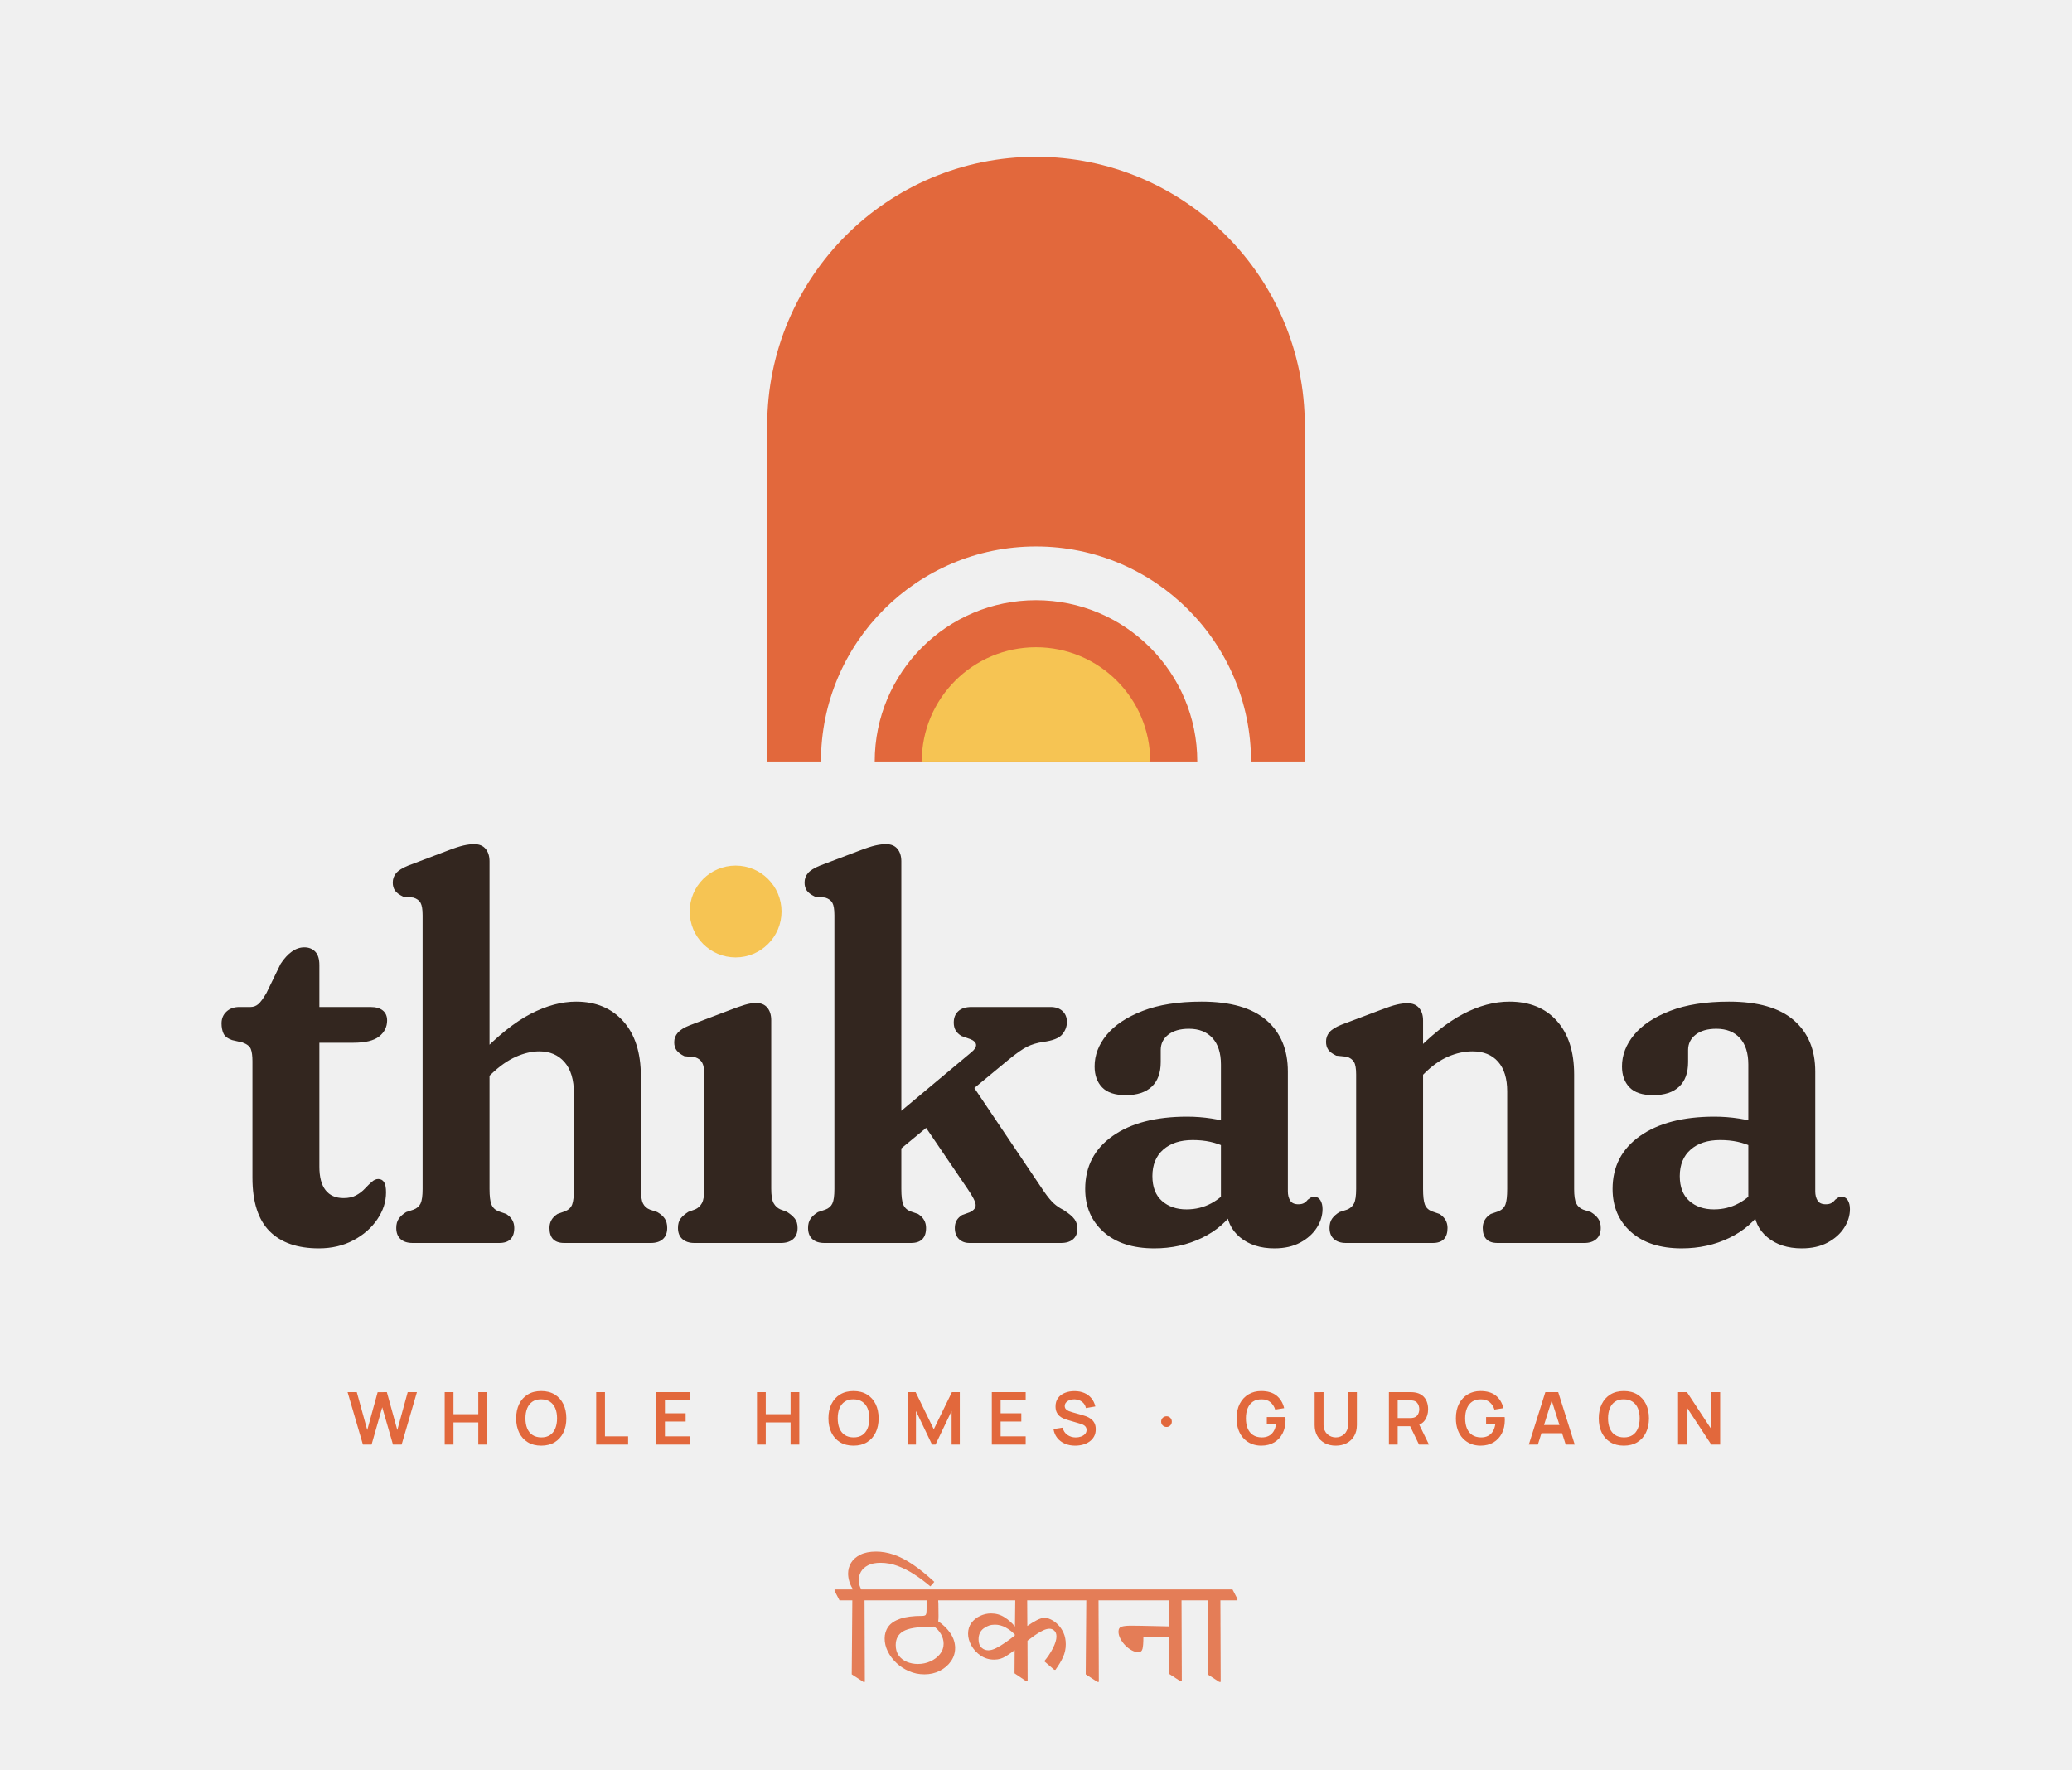
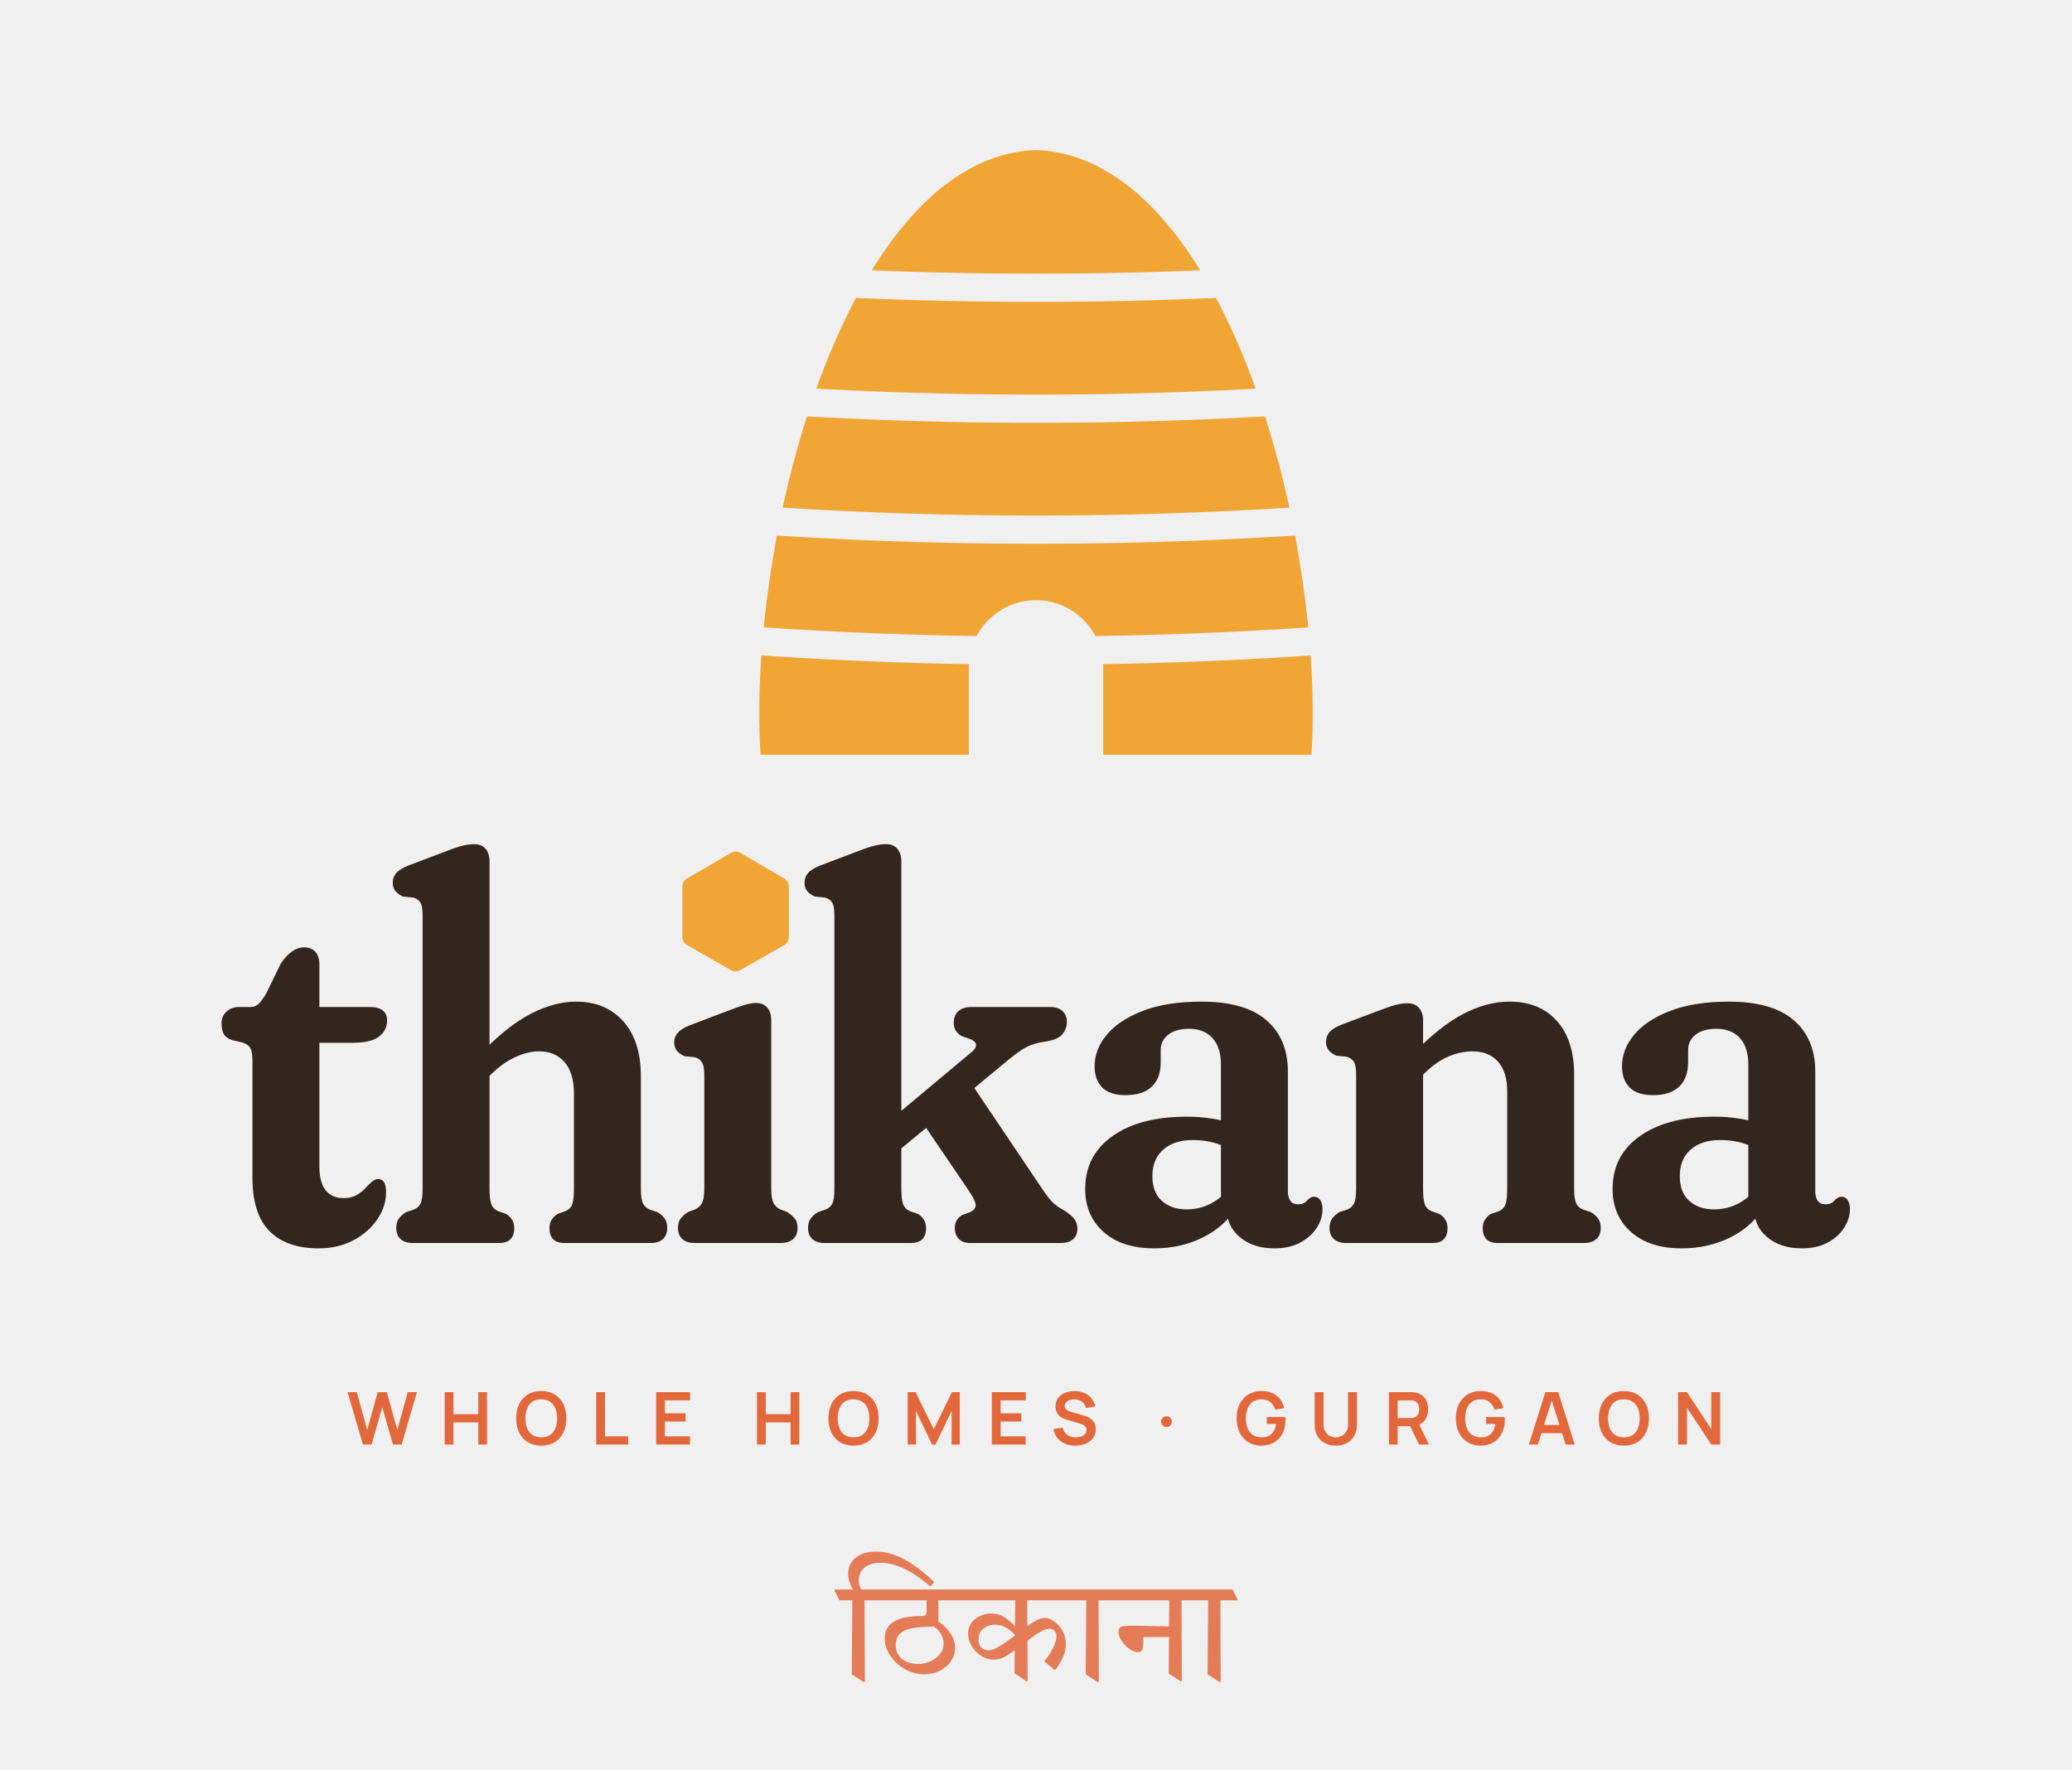
<svg xmlns="http://www.w3.org/2000/svg" viewBox="0 0 370 316" width="370" height="316">
  <g transform="translate(125.0,16) scale(1.2)">
-     <path fill-rule="evenodd" fill="#E2683C" d="M10 100V50A40 40 0 0 1 90 50V100ZM18 100A32 32 0 0 1 82 100H74A24 24 0 0 0 26 100Z" />
-     <path fill="#F6C453" d="M33 100A17 17 0 0 1 67 100Z" />
+     <mask id="sFalse">
+       <rect x="-10" y="-10" width="120" height="120" fill="#fff" />
+       <path d="M-5 27Q50 32 105 27" stroke="#000" stroke-width="4.2" fill="none" />
+       <path d="M-5 45Q50 50 105 45" stroke="#000" stroke-width="4.2" fill="none" />
+       <path d="M-5 63Q50 68 105 63" stroke="#000" stroke-width="4.2" fill="none" />
+       <path d="M-5 81Q50 86 105 81" stroke="#000" stroke-width="4.2" fill="none" />
+       <path d="M40 100V86A10 10 0 0 1 60 86V100Z" fill="#000" />
+     </mask>
+     <path d="M9 99C7 66 22 10 50 9C78 10 93 66 91 99Z" fill="#F0A535" mask="url(#sFalse)" />
  </g>
  <g transform="translate(39.56,222)">
    <path d="M3.744 -35.808 1.872 -36.24Q0.672 -36.672 0.336 -37.44Q0.0 -38.208 0.0 -39.216Q0.0 -40.512 0.888 -41.328Q1.776 -42.144 3.168 -42.144H5.184Q5.952 -42.144 6.552 -42.648Q7.152 -43.152 8.016 -44.64L10.56 -49.872Q11.52 -51.312 12.576 -52.056Q13.632 -52.8 14.784 -52.8Q15.984 -52.8 16.728 -52.032Q17.472 -51.264 17.472 -49.632V-13.632Q17.472 -10.848 18.576 -9.432Q19.68 -8.016 21.792 -8.016Q23.136 -8.016 24.048 -8.52Q24.96 -9.024 25.608 -9.72Q26.256 -10.416 26.832 -10.92Q27.408 -11.424 27.984 -11.424Q28.656 -11.424 29.016 -10.872Q29.376 -10.32 29.376 -9.024Q29.376 -6.528 27.816 -4.224Q26.256 -1.92 23.544 -0.48Q20.832 0.96 17.376 0.96Q11.616 0.96 8.568 -2.112Q5.52 -5.184 5.52 -11.664V-32.448Q5.52 -33.888 5.232 -34.632Q4.944 -35.376 3.744 -35.808ZM12.72 -35.76V-42.144H26.592Q28.032 -42.144 28.8 -41.52Q29.568 -40.896 29.568 -39.744Q29.568 -38.016 28.152 -36.888Q26.736 -35.76 23.52 -35.76ZM46.656 -28.704 44.16 -31.632 46.032 -33.6Q50.976 -38.736 55.2 -40.92Q59.424 -43.104 63.312 -43.104Q68.592 -43.104 71.736 -39.6Q74.88 -36.096 74.88 -29.76V-9.648Q74.88 -7.824 75.264 -7.056Q75.648 -6.288 76.512 -5.952L77.808 -5.52Q78.72 -4.992 79.152 -4.344Q79.584 -3.696 79.584 -2.688Q79.584 -1.392 78.816 -0.696Q78.048 0.0 76.656 0.0H61.2Q58.56 0.0 58.56 -2.688Q58.56 -4.272 60.0 -5.184L61.344 -5.664Q62.304 -6.048 62.616 -6.888Q62.928 -7.728 62.928 -9.648V-26.688Q62.928 -30.384 61.248 -32.304Q59.568 -34.224 56.736 -34.224Q54.768 -34.224 52.584 -33.264Q50.4 -32.304 48.144 -30.144ZM47.856 -68.16V-9.648Q47.856 -7.728 48.192 -6.888Q48.528 -6.048 49.44 -5.664L50.832 -5.184Q52.272 -4.272 52.272 -2.688Q52.272 0.0 49.584 0.0H34.128Q32.736 0.0 31.968 -0.696Q31.2 -1.392 31.2 -2.688Q31.2 -3.696 31.656 -4.344Q32.112 -4.992 32.976 -5.52L34.272 -5.952Q35.184 -6.288 35.544 -7.056Q35.904 -7.824 35.904 -9.648V-58.512Q35.904 -60.096 35.544 -60.744Q35.184 -61.392 34.272 -61.68L32.4 -61.872Q31.392 -62.352 30.984 -62.928Q30.576 -63.504 30.576 -64.368Q30.576 -65.328 31.176 -66.048Q31.776 -66.768 33.312 -67.392L40.272 -70.032Q42.144 -70.752 43.2 -70.992Q44.256 -71.232 45.12 -71.232Q46.464 -71.232 47.16 -70.392Q47.856 -69.552 47.856 -68.16ZM98.16 -39.792V-9.696Q98.16 -7.872 98.592 -7.104Q99.024 -6.336 99.792 -6.0L100.944 -5.568Q101.856 -4.992 102.36 -4.368Q102.864 -3.744 102.864 -2.688Q102.864 -1.392 102.072 -0.696Q101.28 0.0 99.888 0.0H84.432Q83.088 0.0 82.296 -0.696Q81.504 -1.392 81.504 -2.688Q81.504 -3.744 81.984 -4.368Q82.464 -4.992 83.376 -5.568L84.576 -6.0Q85.344 -6.336 85.776 -7.104Q86.208 -7.872 86.208 -9.696V-30.0Q86.208 -31.536 85.824 -32.208Q85.44 -32.88 84.576 -33.168L82.656 -33.36Q81.744 -33.792 81.288 -34.368Q80.832 -34.944 80.832 -35.856Q80.832 -36.816 81.48 -37.56Q82.128 -38.304 83.616 -38.88L90.576 -41.52Q92.304 -42.192 93.432 -42.528Q94.56 -42.864 95.424 -42.864Q96.768 -42.864 97.464 -42.024Q98.16 -41.184 98.16 -39.792ZM107.664 0.0Q106.272 0.0 105.504 -0.696Q104.736 -1.392 104.736 -2.688Q104.736 -3.696 105.192 -4.344Q105.648 -4.992 106.512 -5.52L107.808 -5.952Q108.72 -6.288 109.08 -7.056Q109.44 -7.824 109.44 -9.648V-58.512Q109.44 -60.096 109.08 -60.744Q108.72 -61.392 107.808 -61.68L105.936 -61.872Q104.928 -62.352 104.52 -62.928Q104.112 -63.504 104.112 -64.368Q104.112 -65.328 104.712 -66.048Q105.312 -66.768 106.848 -67.392L113.808 -70.032Q115.68 -70.752 116.736 -70.992Q117.792 -71.232 118.656 -71.232Q120.0 -71.232 120.696 -70.392Q121.392 -69.552 121.392 -68.16V-9.648Q121.392 -7.728 121.728 -6.888Q122.064 -6.048 122.976 -5.664L124.368 -5.184Q125.808 -4.272 125.808 -2.688Q125.808 0.0 123.12 0.0ZM117.504 -20.352 133.92 -34.08Q134.784 -34.8 134.736 -35.4Q134.688 -36.0 133.776 -36.384L132.144 -36.96Q131.424 -37.392 131.088 -37.968Q130.752 -38.544 130.752 -39.36Q130.752 -40.656 131.568 -41.4Q132.384 -42.144 133.92 -42.144H148.032Q149.376 -42.144 150.168 -41.424Q150.96 -40.704 150.96 -39.456Q150.96 -38.256 150.12 -37.248Q149.28 -36.24 146.688 -35.904Q145.104 -35.664 143.88 -35.064Q142.656 -34.464 140.544 -32.736L119.136 -15.024ZM132.768 -30.144 146.88 -9.168Q147.888 -7.728 148.632 -7.056Q149.376 -6.384 150.336 -5.904Q151.824 -4.944 152.328 -4.224Q152.832 -3.504 152.832 -2.544Q152.832 -1.344 152.064 -0.672Q151.296 0.0 149.904 0.0H133.584Q132.384 0.0 131.664 -0.72Q130.944 -1.44 130.944 -2.688Q130.944 -3.456 131.256 -4.008Q131.568 -4.56 132.24 -4.992L133.584 -5.472Q134.736 -6.0 134.664 -6.84Q134.592 -7.68 133.2 -9.696L123.84 -23.472ZM179.472 -6.24V-7.536L178.464 -7.776V-31.872Q178.464 -34.944 176.952 -36.6Q175.44 -38.256 172.752 -38.256Q170.4 -38.256 169.056 -37.2Q167.712 -36.144 167.712 -34.464V-32.304Q167.712 -29.424 166.104 -27.912Q164.496 -26.4 161.472 -26.4Q158.592 -26.4 157.248 -27.792Q155.904 -29.184 155.904 -31.536Q155.904 -34.56 158.064 -37.176Q160.224 -39.792 164.496 -41.448Q168.768 -43.104 175.008 -43.104Q182.736 -43.104 186.576 -39.792Q190.416 -36.48 190.416 -30.624V-9.216Q190.416 -8.256 190.824 -7.584Q191.232 -6.912 192.288 -6.912Q192.912 -6.912 193.296 -7.128Q193.68 -7.344 193.968 -7.728Q194.208 -7.92 194.472 -8.088Q194.736 -8.256 195.072 -8.256Q195.84 -8.256 196.224 -7.632Q196.608 -7.008 196.608 -6.048Q196.608 -4.32 195.576 -2.712Q194.544 -1.104 192.624 -0.072Q190.704 0.96 188.016 0.96Q184.224 0.96 181.848 -1.032Q179.472 -3.024 179.472 -6.24ZM154.224 -9.648Q154.224 -15.648 159.12 -19.104Q164.016 -22.56 172.416 -22.56Q174.624 -22.56 176.808 -22.224Q178.992 -21.888 180.528 -21.264L179.376 -17.088Q177.984 -17.76 176.544 -18.072Q175.104 -18.384 173.424 -18.384Q170.112 -18.384 168.168 -16.68Q166.224 -14.976 166.224 -11.952Q166.224 -9.024 167.928 -7.512Q169.632 -6.0 172.32 -6.0Q174.72 -6.0 176.736 -7.08Q178.752 -8.16 180.048 -9.984L181.104 -6.144Q178.944 -2.784 175.08 -0.912Q171.216 0.96 166.56 0.96Q160.8 0.96 157.512 -1.968Q154.224 -4.896 154.224 -9.648ZM214.56 -39.744V-9.648Q214.56 -7.728 214.872 -6.888Q215.184 -6.048 216.096 -5.664L217.488 -5.184Q218.928 -4.272 218.928 -2.688Q218.928 0.0 216.288 0.0H200.784Q199.44 0.0 198.648 -0.696Q197.856 -1.392 197.856 -2.688Q197.856 -3.696 198.312 -4.344Q198.768 -4.992 199.632 -5.52L200.976 -5.952Q201.84 -6.288 202.224 -7.056Q202.608 -7.824 202.608 -9.648V-30.096Q202.608 -31.68 202.224 -32.328Q201.84 -32.976 200.928 -33.264L199.056 -33.456Q198.048 -33.936 197.64 -34.512Q197.232 -35.088 197.232 -35.952Q197.232 -36.912 197.832 -37.632Q198.432 -38.352 199.968 -38.976L206.976 -41.616Q208.848 -42.336 209.88 -42.576Q210.912 -42.816 211.776 -42.816Q213.12 -42.816 213.84 -41.976Q214.56 -41.136 214.56 -39.744ZM213.312 -28.8 210.816 -31.728 212.688 -33.696Q217.488 -38.688 221.712 -40.896Q225.936 -43.104 229.968 -43.104Q235.392 -43.104 238.464 -39.648Q241.536 -36.192 241.536 -30.096V-9.648Q241.536 -7.824 241.92 -7.056Q242.304 -6.288 243.168 -5.952L244.512 -5.52Q245.376 -4.992 245.832 -4.344Q246.288 -3.696 246.288 -2.688Q246.288 -1.392 245.496 -0.696Q244.704 0.0 243.36 0.0H227.856Q225.216 0.0 225.216 -2.688Q225.216 -4.272 226.656 -5.184L228.048 -5.664Q228.96 -6.048 229.272 -6.888Q229.584 -7.728 229.584 -9.648V-27.072Q229.584 -30.528 227.952 -32.376Q226.32 -34.224 223.392 -34.224Q221.232 -34.224 219.048 -33.288Q216.864 -32.352 214.752 -30.24ZM273.648 -6.24V-7.536L272.64 -7.776V-31.872Q272.64 -34.944 271.128 -36.6Q269.616 -38.256 266.928 -38.256Q264.576 -38.256 263.232 -37.2Q261.888 -36.144 261.888 -34.464V-32.304Q261.888 -29.424 260.28 -27.912Q258.672 -26.4 255.648 -26.4Q252.768 -26.4 251.424 -27.792Q250.08 -29.184 250.08 -31.536Q250.08 -34.56 252.24 -37.176Q254.4 -39.792 258.672 -41.448Q262.944 -43.104 269.184 -43.104Q276.912 -43.104 280.752 -39.792Q284.592 -36.48 284.592 -30.624V-9.216Q284.592 -8.256 285.0 -7.584Q285.408 -6.912 286.464 -6.912Q287.088 -6.912 287.472 -7.128Q287.856 -7.344 288.144 -7.728Q288.384 -7.92 288.648 -8.088Q288.912 -8.256 289.248 -8.256Q290.016 -8.256 290.4 -7.632Q290.784 -7.008 290.784 -6.048Q290.784 -4.32 289.752 -2.712Q288.72 -1.104 286.8 -0.072Q284.88 0.96 282.192 0.96Q278.4 0.96 276.024 -1.032Q273.648 -3.024 273.648 -6.24ZM248.4 -9.648Q248.4 -15.648 253.296 -19.104Q258.192 -22.56 266.592 -22.56Q268.8 -22.56 270.984 -22.224Q273.168 -21.888 274.704 -21.264L273.552 -17.088Q272.16 -17.76 270.72 -18.072Q269.28 -18.384 267.6 -18.384Q264.288 -18.384 262.344 -16.68Q260.4 -14.976 260.4 -11.952Q260.4 -9.024 262.104 -7.512Q263.808 -6.0 266.496 -6.0Q268.896 -6.0 270.912 -7.08Q272.928 -8.16 274.224 -9.984L275.28 -6.144Q273.12 -2.784 269.256 -0.912Q265.392 0.96 260.736 0.96Q254.976 0.96 251.688 -1.968Q248.4 -4.896 248.4 -9.648Z" fill="#33261F" />
-     <circle cx="91.8" cy="-59.2" r="8.2" fill="#F6C453" />
+     <polygon points="91.8,-68.3 99.7,-63.7 99.7,-54.6 91.8,-50.1 83.9,-54.6 83.9,-63.7" fill="#F0A535" stroke="#F0A535" stroke-width="3.2" stroke-linejoin="round" />
  </g>
  <path d="M2.886 0.0 0.149 -9.36H1.794L3.659 -2.6L5.518 -9.347L7.163 -9.36L9.028 -2.6L10.887 -9.36H12.532L9.802 0.0H8.255L6.337 -6.656L4.433 0.0ZM17.491 0.0V-9.36H19.058V-5.421H23.491V-9.36H25.051V0.0H23.491V-3.952H19.058V0.0ZM34.729 0.195Q33.325 0.195 32.325 -0.419Q31.323 -1.033 30.787 -2.132Q30.251 -3.23 30.251 -4.68Q30.251 -6.129 30.787 -7.228Q31.323 -8.326 32.325 -8.941Q33.325 -9.555 34.729 -9.555Q36.133 -9.555 37.138 -8.941Q38.142 -8.326 38.678 -7.228Q39.215 -6.129 39.215 -4.68Q39.215 -3.23 38.678 -2.132Q38.142 -1.033 37.138 -0.419Q36.133 0.195 34.729 0.195ZM34.729 -1.28Q35.672 -1.274 36.299 -1.696Q36.926 -2.119 37.242 -2.886Q37.557 -3.653 37.557 -4.68Q37.557 -5.707 37.242 -6.464Q36.926 -7.221 36.299 -7.644Q35.672 -8.066 34.729 -8.079Q33.787 -8.086 33.163 -7.663Q32.539 -7.241 32.224 -6.474Q31.908 -5.707 31.908 -4.68Q31.908 -3.653 32.221 -2.896Q32.532 -2.139 33.16 -1.716Q33.787 -1.293 34.729 -1.28ZM44.544 0.0V-9.36H46.111V-1.469H50.245V0.0ZM55.25 0.0V-9.36H61.295V-7.891H56.816V-5.583H60.515V-4.114H56.816V-1.469H61.295V0.0ZM73.255 0.0V-9.36H74.822V-5.421H79.254V-9.36H80.814V0.0H79.254V-3.952H74.822V0.0ZM90.493 0.195Q89.089 0.195 88.088 -0.419Q87.087 -1.033 86.551 -2.132Q86.014 -3.23 86.014 -4.68Q86.014 -6.129 86.551 -7.228Q87.087 -8.326 88.088 -8.941Q89.089 -9.555 90.493 -9.555Q91.897 -9.555 92.901 -8.941Q93.905 -8.326 94.442 -7.228Q94.978 -6.129 94.978 -4.68Q94.978 -3.23 94.442 -2.132Q93.905 -1.033 92.901 -0.419Q91.897 0.195 90.493 0.195ZM90.493 -1.28Q91.435 -1.274 92.063 -1.696Q92.69 -2.119 93.005 -2.886Q93.32 -3.653 93.32 -4.68Q93.32 -5.707 93.005 -6.464Q92.69 -7.221 92.063 -7.644Q91.435 -8.066 90.493 -8.079Q89.55 -8.086 88.927 -7.663Q88.302 -7.241 87.987 -6.474Q87.672 -5.707 87.672 -4.68Q87.672 -3.653 87.984 -2.896Q88.296 -2.139 88.923 -1.716Q89.55 -1.293 90.493 -1.28ZM100.178 0.0V-9.36H101.588L104.826 -2.73L108.062 -9.36H109.473V0.0H108.011V-5.999L105.138 0.0H104.513L101.647 -5.999V0.0ZM115.193 0.0V-9.36H121.238V-7.891H116.76V-5.583H120.458V-4.114H116.76V-1.469H121.238V0.0ZM130.078 0.195Q129.051 0.195 128.229 -0.163Q127.406 -0.52 126.877 -1.186Q126.347 -1.852 126.204 -2.769L127.829 -3.016Q128.037 -2.184 128.684 -1.729Q129.331 -1.274 130.175 -1.274Q130.676 -1.274 131.118 -1.43Q131.56 -1.586 131.836 -1.885Q132.112 -2.184 132.112 -2.619Q132.112 -2.814 132.047 -2.98Q131.982 -3.146 131.856 -3.276Q131.729 -3.406 131.531 -3.513Q131.332 -3.62 131.072 -3.698L128.654 -4.413Q128.343 -4.505 127.982 -4.657Q127.621 -4.81 127.299 -5.08Q126.977 -5.349 126.773 -5.769Q126.568 -6.188 126.568 -6.805Q126.568 -7.709 127.026 -8.323Q127.484 -8.938 128.261 -9.243Q129.038 -9.548 129.987 -9.542Q130.949 -9.535 131.703 -9.214Q132.457 -8.892 132.964 -8.281Q133.471 -7.67 133.679 -6.805L131.995 -6.513Q131.891 -7.007 131.596 -7.355Q131.3 -7.702 130.874 -7.884Q130.448 -8.066 129.968 -8.079Q129.499 -8.086 129.1 -7.94Q128.7 -7.793 128.456 -7.521Q128.212 -7.247 128.212 -6.883Q128.212 -6.539 128.421 -6.321Q128.629 -6.103 128.937 -5.977Q129.246 -5.85 129.564 -5.765L131.242 -5.297Q131.586 -5.207 132.015 -5.05Q132.444 -4.894 132.84 -4.615Q133.237 -4.335 133.494 -3.88Q133.75 -3.425 133.75 -2.724Q133.75 -1.995 133.448 -1.446Q133.146 -0.897 132.632 -0.533Q132.119 -0.169 131.459 0.013Q130.799 0.195 130.078 0.195ZM146.406 -3.139Q145.996 -3.139 145.714 -3.412Q145.431 -3.685 145.431 -4.095Q145.431 -4.505 145.714 -4.777Q145.996 -5.05 146.406 -5.05Q146.783 -5.05 147.059 -4.777Q147.335 -4.505 147.335 -4.095Q147.335 -3.685 147.059 -3.412Q146.783 -3.139 146.406 -3.139ZM163.286 0.195Q162.376 0.195 161.58 -0.127Q160.784 -0.448 160.183 -1.073Q159.582 -1.696 159.243 -2.603Q158.905 -3.51 158.905 -4.68Q158.905 -6.214 159.477 -7.303Q160.049 -8.391 161.044 -8.973Q162.038 -9.555 163.286 -9.555Q165.016 -9.555 166.026 -8.752Q167.037 -7.949 167.394 -6.5L165.796 -6.246Q165.529 -7.079 164.924 -7.576Q164.32 -8.073 163.384 -8.073Q162.441 -8.086 161.817 -7.663Q161.194 -7.241 160.878 -6.474Q160.563 -5.707 160.563 -4.68Q160.563 -3.653 160.875 -2.896Q161.187 -2.139 161.814 -1.716Q162.441 -1.293 163.384 -1.28Q164.093 -1.274 164.625 -1.537Q165.159 -1.8 165.496 -2.337Q165.834 -2.873 165.952 -3.679H164.3V-4.907H167.615Q167.629 -4.803 167.635 -4.602Q167.642 -4.401 167.642 -4.361Q167.642 -3.035 167.118 -2.005Q166.595 -0.975 165.62 -0.39Q164.645 0.195 163.286 0.195ZM176.612 0.195Q175.494 0.195 174.645 -0.26Q173.797 -0.715 173.319 -1.54Q172.841 -2.366 172.841 -3.478V-9.347L174.428 -9.36V-3.516Q174.428 -2.99 174.606 -2.574Q174.785 -2.158 175.09 -1.869Q175.396 -1.579 175.792 -1.43Q176.189 -1.28 176.612 -1.28Q177.047 -1.28 177.44 -1.433Q177.833 -1.586 178.139 -1.875Q178.445 -2.164 178.62 -2.58Q178.796 -2.996 178.796 -3.516V-9.36H180.381V-3.478Q180.381 -2.366 179.904 -1.54Q179.426 -0.715 178.578 -0.26Q177.73 0.195 176.612 0.195ZM186.101 0.0V-9.36H189.969Q190.105 -9.36 190.32 -9.35Q190.534 -9.34 190.716 -9.308Q191.529 -9.184 192.059 -8.768Q192.588 -8.352 192.845 -7.719Q193.102 -7.085 193.102 -6.311Q193.102 -5.167 192.524 -4.345Q191.945 -3.523 190.749 -3.328L190.079 -3.269H187.668V0.0ZM191.477 0.0 189.631 -3.809 191.224 -4.16 193.251 0.0ZM187.668 -4.732H189.904Q190.034 -4.732 190.196 -4.745Q190.359 -4.758 190.495 -4.797Q190.885 -4.894 191.11 -5.141Q191.334 -5.388 191.428 -5.7Q191.522 -6.012 191.522 -6.311Q191.522 -6.611 191.428 -6.926Q191.334 -7.241 191.11 -7.488Q190.885 -7.735 190.495 -7.832Q190.359 -7.871 190.196 -7.881Q190.034 -7.891 189.904 -7.891H187.668ZM202.442 0.195Q201.532 0.195 200.736 -0.127Q199.94 -0.448 199.339 -1.073Q198.737 -1.696 198.399 -2.603Q198.061 -3.51 198.061 -4.68Q198.061 -6.214 198.633 -7.303Q199.205 -8.391 200.2 -8.973Q201.194 -9.555 202.442 -9.555Q204.171 -9.555 205.182 -8.752Q206.193 -7.949 206.55 -6.5L204.951 -6.246Q204.685 -7.079 204.08 -7.576Q203.476 -8.073 202.54 -8.073Q201.597 -8.086 200.973 -7.663Q200.349 -7.241 200.034 -6.474Q199.719 -5.707 199.719 -4.68Q199.719 -3.653 200.031 -2.896Q200.343 -2.139 200.97 -1.716Q201.597 -1.293 202.54 -1.28Q203.248 -1.274 203.781 -1.537Q204.314 -1.8 204.652 -2.337Q204.99 -2.873 205.107 -3.679H203.456V-4.907H206.771Q206.784 -4.803 206.791 -4.602Q206.797 -4.401 206.797 -4.361Q206.797 -3.035 206.274 -2.005Q205.751 -0.975 204.776 -0.39Q203.801 0.195 202.442 0.195ZM211.087 0.0 214.038 -9.36H216.333L219.284 0.0H217.672L214.994 -8.398H215.345L212.7 0.0ZM212.732 -2.028V-3.49H217.646V-2.028ZM228.053 0.195Q226.648 0.195 225.647 -0.419Q224.647 -1.033 224.11 -2.132Q223.574 -3.23 223.574 -4.68Q223.574 -6.129 224.11 -7.228Q224.647 -8.326 225.647 -8.941Q226.648 -9.555 228.053 -9.555Q229.457 -9.555 230.461 -8.941Q231.465 -8.326 232.001 -7.228Q232.537 -6.129 232.537 -4.68Q232.537 -3.23 232.001 -2.132Q231.465 -1.033 230.461 -0.419Q229.457 0.195 228.053 0.195ZM228.053 -1.28Q228.995 -1.274 229.622 -1.696Q230.25 -2.119 230.565 -2.886Q230.88 -3.653 230.88 -4.68Q230.88 -5.707 230.565 -6.464Q230.25 -7.221 229.622 -7.644Q228.995 -8.066 228.053 -8.079Q227.11 -8.086 226.486 -7.663Q225.862 -7.241 225.547 -6.474Q225.232 -5.707 225.232 -4.68Q225.232 -3.653 225.543 -2.896Q225.856 -2.139 226.483 -1.716Q227.11 -1.293 228.053 -1.28ZM237.737 0.0V-9.36H239.323L243.665 -2.762V-9.36H245.251V0.0H243.665L239.323 -6.597V0.0Z" fill="#E2683C" transform="translate(61.91925,258)" />
  <path d="M4.68 0.39H4.42L2.34 -0.962L2.444 -14.17H0.156L-0.728 -15.86V-16.12H2.574Q2.106 -16.848 1.898 -17.563Q1.69 -18.278 1.69 -18.954Q1.69 -19.994 2.223 -20.878Q2.756 -21.762 3.874 -22.321Q4.992 -22.88 6.682 -22.88Q8.216 -22.88 9.802 -22.347Q11.388 -21.814 13.182 -20.618Q14.976 -19.422 17.082 -17.472L16.38 -16.666Q15.002 -17.836 13.546 -18.785Q12.09 -19.734 10.569 -20.306Q9.048 -20.878 7.488 -20.878Q6.11 -20.878 5.239 -20.423Q4.368 -19.968 3.978 -19.266Q3.588 -18.564 3.588 -17.758Q3.588 -17.316 3.705 -16.926Q3.822 -16.536 4.03 -16.12H6.786L7.67 -14.43V-14.17H4.628ZM15.314 -0.962Q13.858 -0.962 12.571 -1.521Q11.284 -2.08 10.309 -3.003Q9.334 -3.926 8.775 -5.057Q8.216 -6.188 8.216 -7.358Q8.216 -8.554 8.866 -9.464Q9.516 -10.374 10.985 -10.881Q12.454 -11.388 14.872 -11.388Q15.392 -11.388 15.548 -11.57Q15.704 -11.752 15.704 -12.61V-14.17H7.098L6.214 -15.86V-16.12H21.788L22.672 -14.43V-14.17H17.784Q17.784 -14.066 17.784 -13.949Q17.784 -13.832 17.81 -13.702Q17.81 -13.286 17.823 -12.727Q17.836 -12.168 17.836 -11.388Q17.836 -10.764 17.784 -10.426Q19.162 -9.49 19.981 -8.255Q20.8 -7.02 20.8 -5.668Q20.8 -4.368 20.059 -3.302Q19.318 -2.236 18.083 -1.599Q16.848 -0.962 15.314 -0.962ZM17.03 -9.49Q16.744 -9.438 16.25 -9.438Q12.922 -9.438 11.557 -8.658Q10.192 -7.878 10.192 -6.188Q10.192 -5.07 10.738 -4.316Q11.284 -3.562 12.194 -3.185Q13.104 -2.808 14.144 -2.808Q15.34 -2.808 16.38 -3.276Q17.42 -3.744 18.083 -4.563Q18.746 -5.382 18.746 -6.422Q18.746 -7.332 18.252 -8.177Q17.758 -9.022 17.03 -9.49ZM38.714 -1.768H38.506L36.712 -3.302Q37.622 -4.368 38.259 -5.616Q38.896 -6.864 38.896 -7.722Q38.896 -8.398 38.519 -8.749Q38.142 -9.1 37.648 -9.1Q37.102 -9.1 36.4 -8.749Q35.698 -8.398 34.996 -7.904Q34.294 -7.41 33.722 -6.968L33.748 0.26H33.488L31.408 -1.144L31.434 -5.278Q30.524 -4.602 29.939 -4.238Q29.354 -3.874 28.86 -3.731Q28.366 -3.588 27.768 -3.588Q26.442 -3.588 25.389 -4.29Q24.336 -4.992 23.725 -6.071Q23.114 -7.15 23.114 -8.216Q23.114 -9.334 23.712 -10.14Q24.31 -10.946 25.259 -11.388Q26.208 -11.83 27.222 -11.83Q28.548 -11.83 29.627 -11.141Q30.706 -10.452 31.486 -9.49L31.538 -14.17H22.1L21.216 -15.86V-16.12H41.626L42.51 -14.43V-14.17H33.67L33.696 -9.594Q34.554 -10.192 35.373 -10.621Q36.192 -11.05 36.79 -11.05Q37.258 -11.05 37.895 -10.751Q38.532 -10.452 39.143 -9.854Q39.754 -9.256 40.157 -8.372Q40.56 -7.488 40.56 -6.318Q40.56 -5.122 40.079 -4.056Q39.598 -2.99 38.714 -1.768ZM31.46 -7.904V-8.06Q30.784 -8.788 29.848 -9.308Q28.912 -9.828 27.898 -9.828Q26.78 -9.828 25.883 -9.152Q24.986 -8.476 24.986 -7.202Q24.986 -6.214 25.506 -5.733Q26.026 -5.252 26.728 -5.252Q27.352 -5.252 28.145 -5.655Q28.938 -6.058 29.796 -6.656Q30.654 -7.254 31.46 -7.904ZM49.452 -14.17H46.41L46.462 0.39H46.202L44.122 -0.962L44.226 -14.17H41.938L41.054 -15.86V-16.12H48.568L49.452 -14.43ZM64.272 -14.17H61.23L61.282 0.26H61.022L58.942 -1.092L58.994 -7.618H54.418Q54.418 -6.11 54.262 -5.512Q54.106 -4.914 53.508 -4.914Q52.962 -4.914 52.338 -5.252Q51.714 -5.59 51.181 -6.136Q50.648 -6.682 50.31 -7.332Q49.972 -7.982 49.972 -8.58Q49.972 -9.308 50.557 -9.477Q51.142 -9.646 52.156 -9.646Q52.624 -9.646 53.69 -9.633Q54.756 -9.62 56.147 -9.581Q57.538 -9.542 58.994 -9.516L59.046 -14.17H48.88L47.996 -15.86V-16.12H63.388L64.272 -14.43ZM71.214 -14.17H68.172L68.224 0.39H67.964L65.884 -0.962L65.988 -14.17H63.7L62.816 -15.86V-16.12H70.33L71.214 -14.43Z" fill="#E2683C" transform="translate(149.757,300)" opacity=".85" />
</svg>
